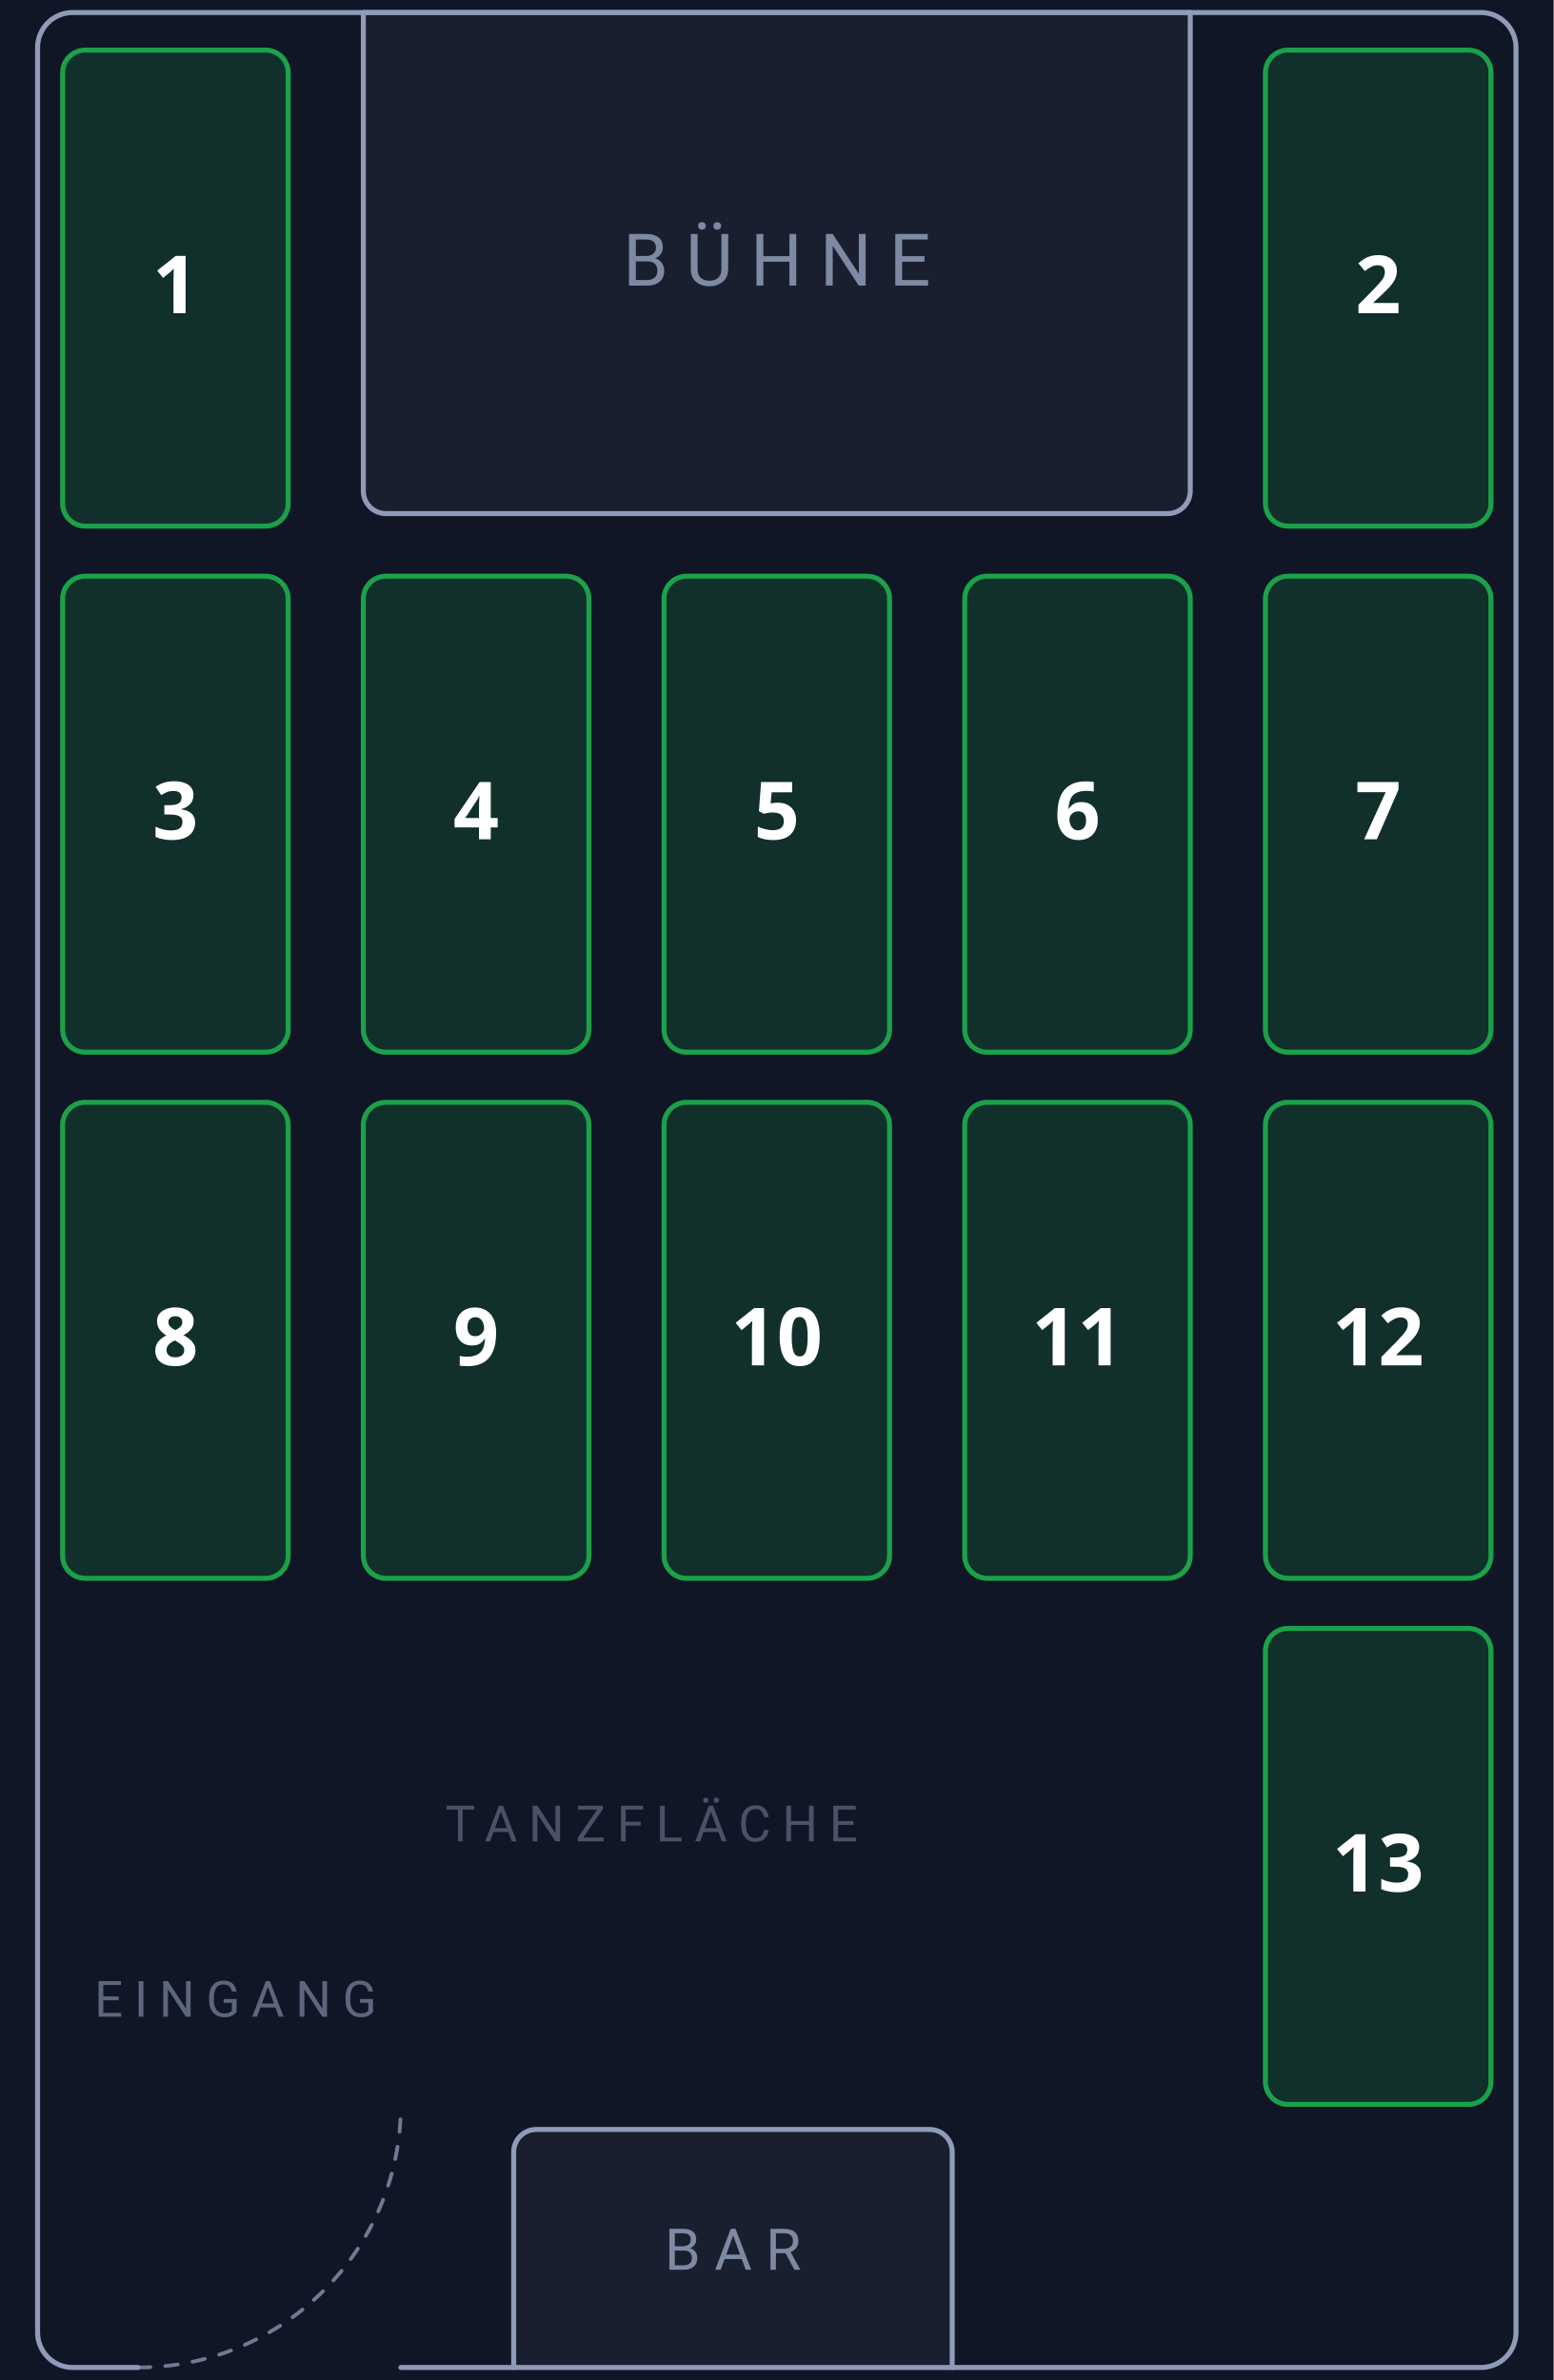
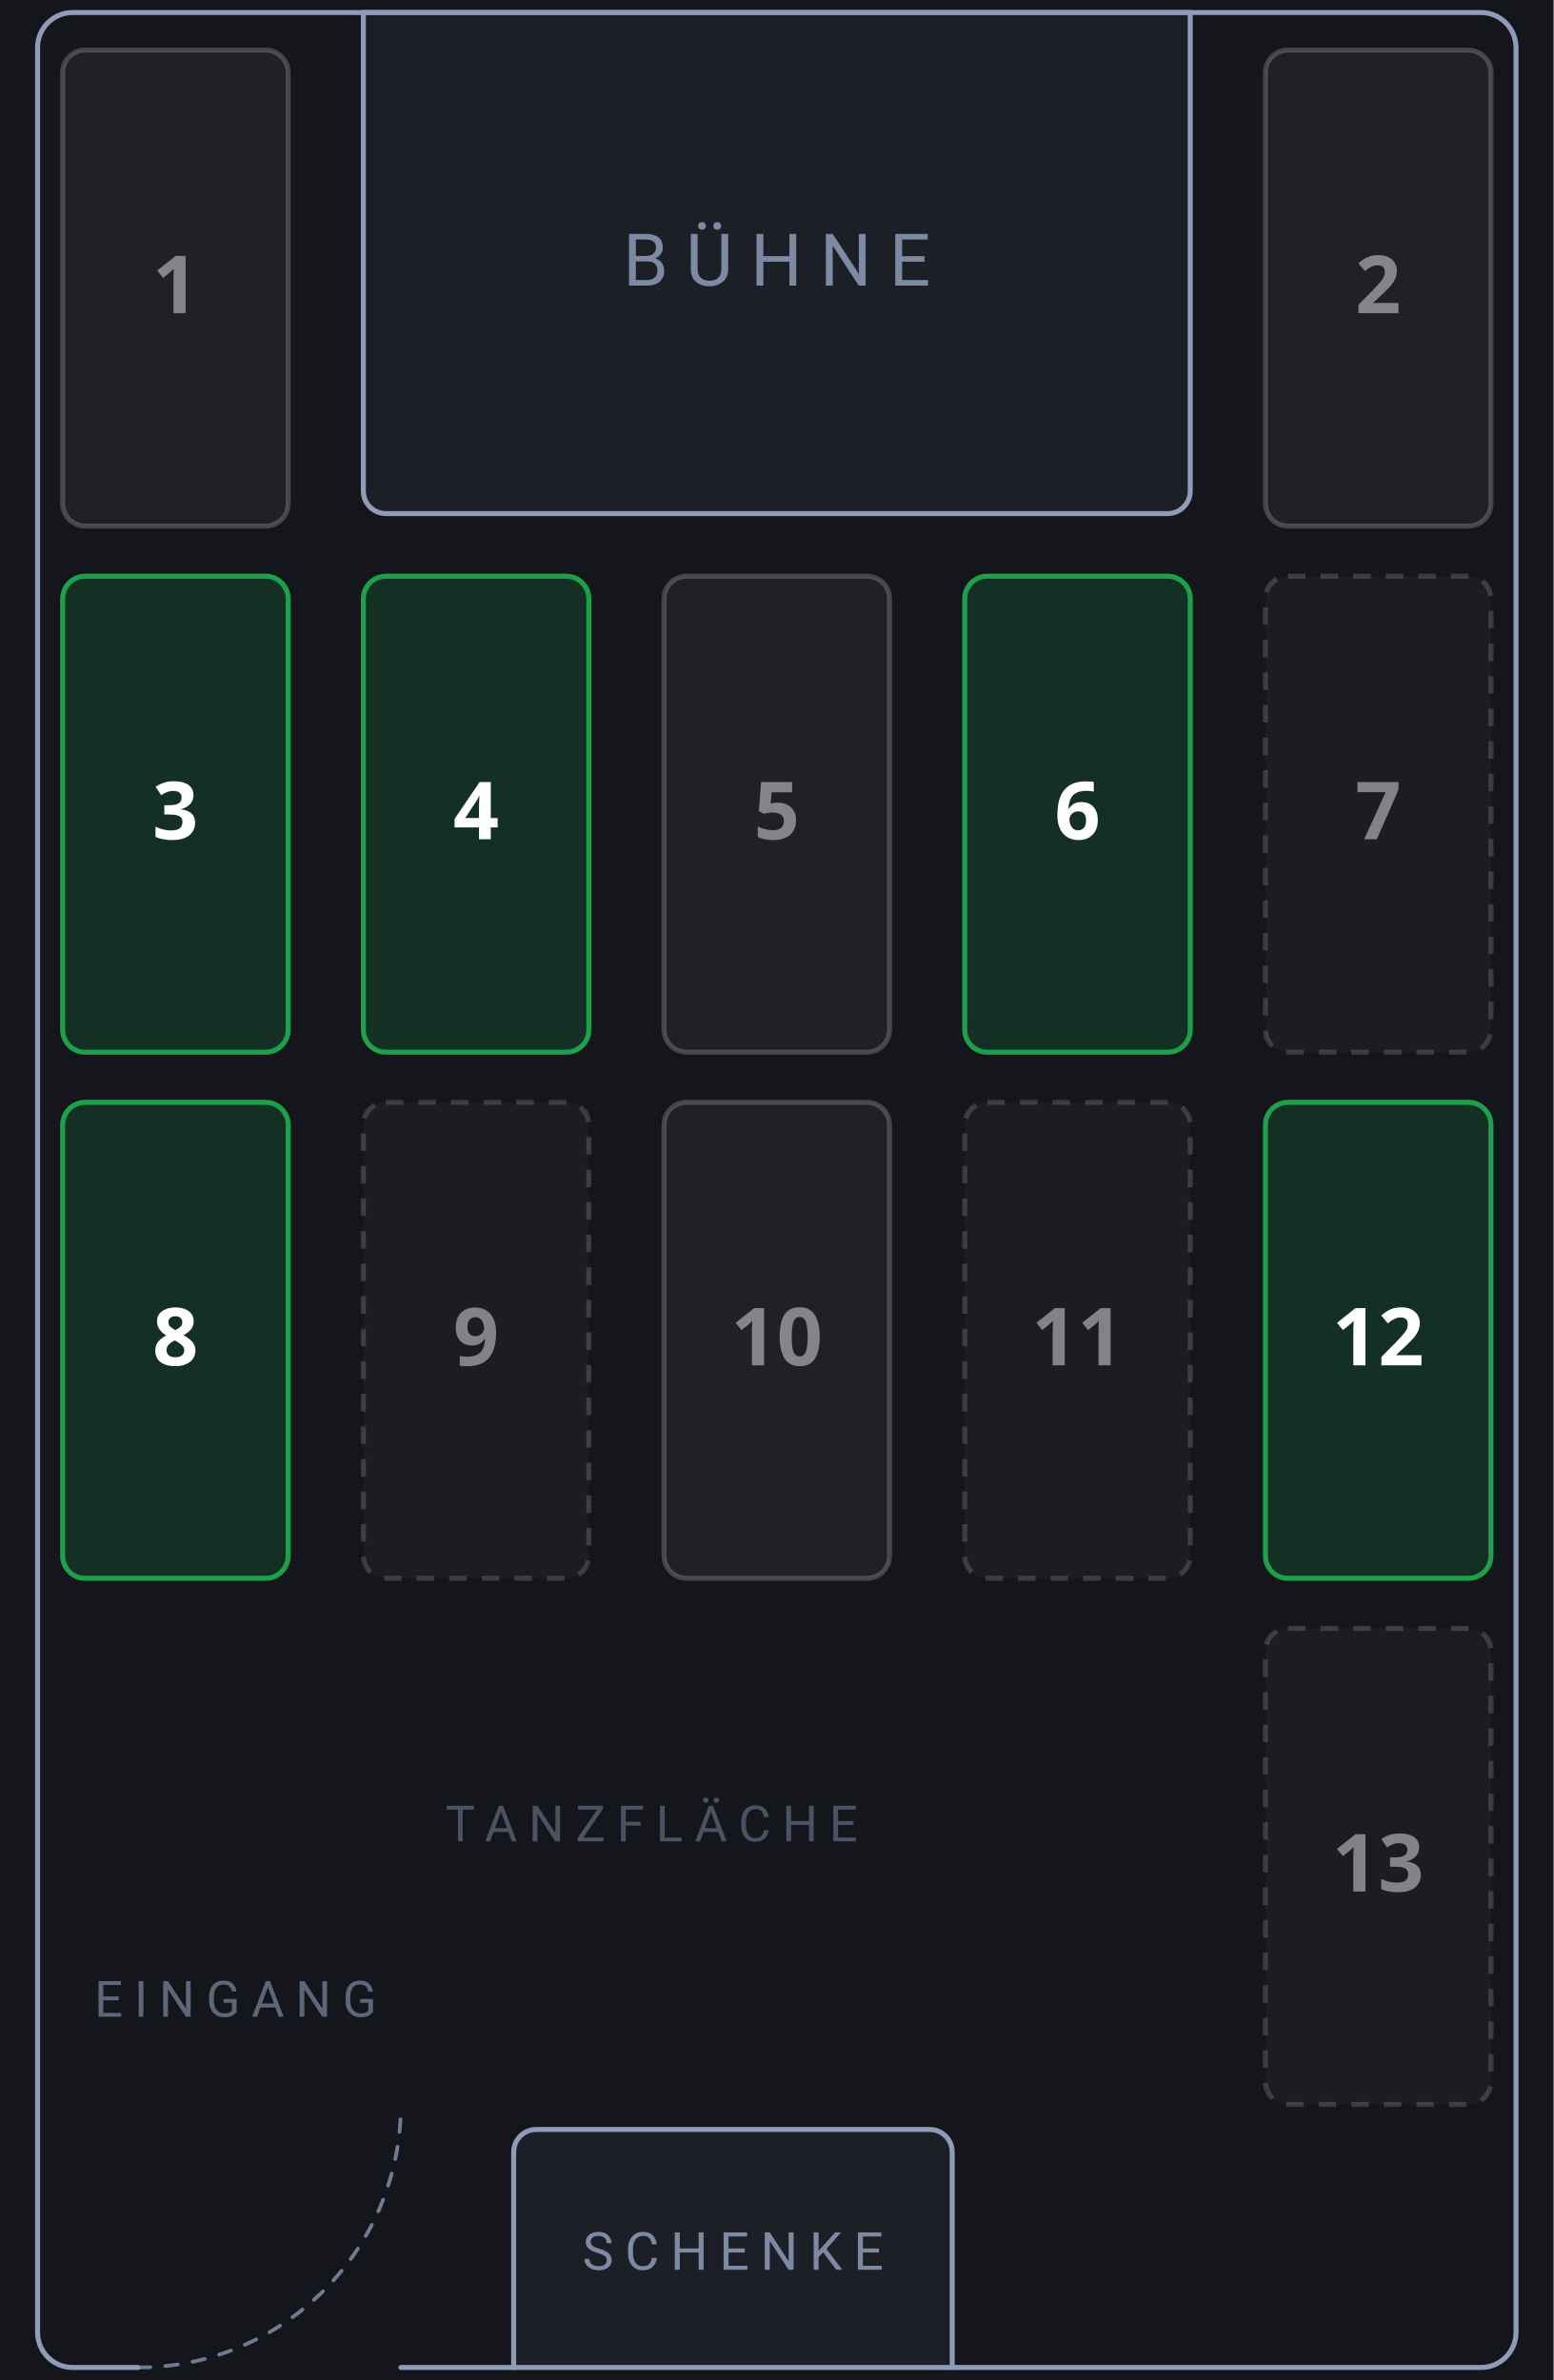
<svg xmlns="http://www.w3.org/2000/svg" viewBox="0 0 1240 1900" width="1240" height="1900">
-   <rect width="1240" height="1900" fill="#101625" />
+   <rect width="1240" height="1900" fill="#14161c" />
  <g fill="none" stroke="#8f9bb8" stroke-width="4" stroke-linecap="round" stroke-linejoin="round">
    <path d="M 320 1890 L 1182 1890 A 28 28 0 0 0 1210 1862 L 1210 38              A 28 28 0 0 0 1182 10 L 58 10 A 28 28 0 0 0 30 38 L 30 1862              A 28 28 0 0 0 58 1890 L 110 1890" />
    <path d="M 290 10 L 950 10 L 950 392 A 18 18 0 0 1 932 410 L 308 410              A 18 18 0 0 1 290 392 Z" fill="#8f9bb8" fill-opacity="0.07" />
    <path d="M 410 1890 L 410 1718 A 18 18 0 0 1 428 1700 L 742 1700              A 18 18 0 0 1 760 1718 L 760 1890" fill="#8f9bb8" fill-opacity="0.07" />
    <path d="M 110 1890 A 210 210 0 0 0 320 1680" stroke-width="3" stroke-dasharray="10 12" opacity="0.75" />
  </g>
  <g font-family="ui-sans-serif, system-ui, -apple-system, 'Segoe UI', Roboto, Helvetica, Arial, sans-serif" fill="#8f9bb8" text-anchor="middle">
    <text x="620" y="228" font-size="58" letter-spacing="14" opacity="0.85">BÜHNE</text>
-     <text x="585" y="1812" font-size="46" letter-spacing="11" opacity="0.85">BAR</text>
+     <text x="585" y="1812" font-size="42" letter-spacing="9" opacity="0.85">SCHENKE</text>
    <text x="188" y="1610" font-size="40" letter-spacing="9" opacity="0.6">EINGANG</text>
    <text x="520" y="1470" font-size="40" letter-spacing="9" opacity="0.45">TANZFLÄCHE</text>
  </g>
  <g font-family="ui-sans-serif, system-ui, sans-serif" text-anchor="middle">
-     <rect x="50" y="40" width="180" height="380" rx="18" fill="#1BA149" fill-opacity="0.18" stroke="#1BA149" stroke-width="4" />
-     <text x="140" y="250" font-size="64" font-weight="700" fill="#FFFFFF">1</text>
-     <rect x="1010" y="40" width="180" height="380" rx="18" fill="#1BA149" fill-opacity="0.18" stroke="#1BA149" stroke-width="4" />
-     <text x="1100" y="250" font-size="64" font-weight="700" fill="#FFFFFF">2</text>
-     <rect x="50" y="460" width="180" height="380" rx="18" fill="#1BA149" fill-opacity="0.18" stroke="#1BA149" stroke-width="4" />
-     <text x="140" y="670" font-size="64" font-weight="700" fill="#FFFFFF">3</text>
-     <rect x="290" y="460" width="180" height="380" rx="18" fill="#1BA149" fill-opacity="0.18" stroke="#1BA149" stroke-width="4" />
-     <text x="380" y="670" font-size="64" font-weight="700" fill="#FFFFFF">4</text>
-     <rect x="530" y="460" width="180" height="380" rx="18" fill="#1BA149" fill-opacity="0.18" stroke="#1BA149" stroke-width="4" />
-     <text x="620" y="670" font-size="64" font-weight="700" fill="#FFFFFF">5</text>
-     <rect x="770" y="460" width="180" height="380" rx="18" fill="#1BA149" fill-opacity="0.18" stroke="#1BA149" stroke-width="4" />
-     <text x="860" y="670" font-size="64" font-weight="700" fill="#FFFFFF">6</text>
-     <rect x="1010" y="460" width="180" height="380" rx="18" fill="#1BA149" fill-opacity="0.18" stroke="#1BA149" stroke-width="4" />
-     <text x="1100" y="670" font-size="64" font-weight="700" fill="#FFFFFF">7</text>
-     <rect x="50" y="880" width="180" height="380" rx="18" fill="#1BA149" fill-opacity="0.18" stroke="#1BA149" stroke-width="4" />
-     <text x="140" y="1090" font-size="64" font-weight="700" fill="#FFFFFF">8</text>
-     <rect x="290" y="880" width="180" height="380" rx="18" fill="#1BA149" fill-opacity="0.18" stroke="#1BA149" stroke-width="4" />
-     <text x="380" y="1090" font-size="64" font-weight="700" fill="#FFFFFF">9</text>
-     <rect x="530" y="880" width="180" height="380" rx="18" fill="#1BA149" fill-opacity="0.18" stroke="#1BA149" stroke-width="4" />
-     <text x="620" y="1090" font-size="64" font-weight="700" fill="#FFFFFF">10</text>
-     <rect x="770" y="880" width="180" height="380" rx="18" fill="#1BA149" fill-opacity="0.18" stroke="#1BA149" stroke-width="4" />
-     <text x="860" y="1090" font-size="64" font-weight="700" fill="#FFFFFF">11</text>
-     <rect x="1010" y="880" width="180" height="380" rx="18" fill="#1BA149" fill-opacity="0.18" stroke="#1BA149" stroke-width="4" />
-     <text x="1100" y="1090" font-size="64" font-weight="700" fill="#FFFFFF">12</text>
-     <rect x="1010" y="1300" width="180" height="380" rx="18" fill="#1BA149" fill-opacity="0.18" stroke="#1BA149" stroke-width="4" />
-     <text x="1100" y="1510" font-size="64" font-weight="700" fill="#FFFFFF">13</text>
+     <rect x="50" y="40" width="180" height="380" rx="18" fill="rgba(255,255,255,0.05)" stroke="rgba(255,255,255,0.2)" stroke-width="4" />
+     <text x="140" y="250" font-size="64" font-weight="700" fill="rgba(255,255,255,0.45)">1</text>
+     <rect x="1010" y="40" width="180" height="380" rx="18" fill="rgba(255,255,255,0.05)" stroke="rgba(255,255,255,0.2)" stroke-width="4" />
+     <text x="1100" y="250" font-size="64" font-weight="700" fill="rgba(255,255,255,0.45)">2</text>
+     <rect x="50" y="460" width="180" height="380" rx="18" fill="rgba(27,161,73,0.18)" stroke="#1BA149" stroke-width="4" />
+     <text x="140" y="670" font-size="64" font-weight="700" fill="#fff">3</text>
+     <rect x="290" y="460" width="180" height="380" rx="18" fill="rgba(27,161,73,0.18)" stroke="#1BA149" stroke-width="4" />
+     <text x="380" y="670" font-size="64" font-weight="700" fill="#fff">4</text>
+     <rect x="530" y="460" width="180" height="380" rx="18" fill="rgba(255,255,255,0.05)" stroke="rgba(255,255,255,0.2)" stroke-width="4" />
+     <text x="620" y="670" font-size="64" font-weight="700" fill="rgba(255,255,255,0.45)">5</text>
+     <rect x="770" y="460" width="180" height="380" rx="18" fill="rgba(27,161,73,0.18)" stroke="#1BA149" stroke-width="4" />
+     <text x="860" y="670" font-size="64" font-weight="700" fill="#fff">6</text>
+     <rect x="1010" y="460" width="180" height="380" rx="18" fill="rgba(255,255,255,0.035)" stroke="rgba(255,255,255,0.16)" stroke-width="4" stroke-dasharray="14 12" />
+     <text x="1100" y="670" font-size="64" font-weight="700" fill="rgba(255,255,255,0.45)">7</text>
+     <rect x="50" y="880" width="180" height="380" rx="18" fill="rgba(27,161,73,0.18)" stroke="#1BA149" stroke-width="4" />
+     <text x="140" y="1090" font-size="64" font-weight="700" fill="#fff">8</text>
+     <rect x="290" y="880" width="180" height="380" rx="18" fill="rgba(255,255,255,0.035)" stroke="rgba(255,255,255,0.16)" stroke-width="4" stroke-dasharray="14 12" />
+     <text x="380" y="1090" font-size="64" font-weight="700" fill="rgba(255,255,255,0.45)">9</text>
+     <rect x="530" y="880" width="180" height="380" rx="18" fill="rgba(255,255,255,0.05)" stroke="rgba(255,255,255,0.2)" stroke-width="4" />
+     <text x="620" y="1090" font-size="64" font-weight="700" fill="rgba(255,255,255,0.45)">10</text>
+     <rect x="770" y="880" width="180" height="380" rx="18" fill="rgba(255,255,255,0.035)" stroke="rgba(255,255,255,0.16)" stroke-width="4" stroke-dasharray="14 12" />
+     <text x="860" y="1090" font-size="64" font-weight="700" fill="rgba(255,255,255,0.45)">11</text>
+     <rect x="1010" y="880" width="180" height="380" rx="18" fill="rgba(27,161,73,0.18)" stroke="#1BA149" stroke-width="4" />
+     <text x="1100" y="1090" font-size="64" font-weight="700" fill="#fff">12</text>
+     <rect x="1010" y="1300" width="180" height="380" rx="18" fill="rgba(255,255,255,0.035)" stroke="rgba(255,255,255,0.16)" stroke-width="4" stroke-dasharray="14 12" />
+     <text x="1100" y="1510" font-size="64" font-weight="700" fill="rgba(255,255,255,0.45)">13</text>
  </g>
</svg>
